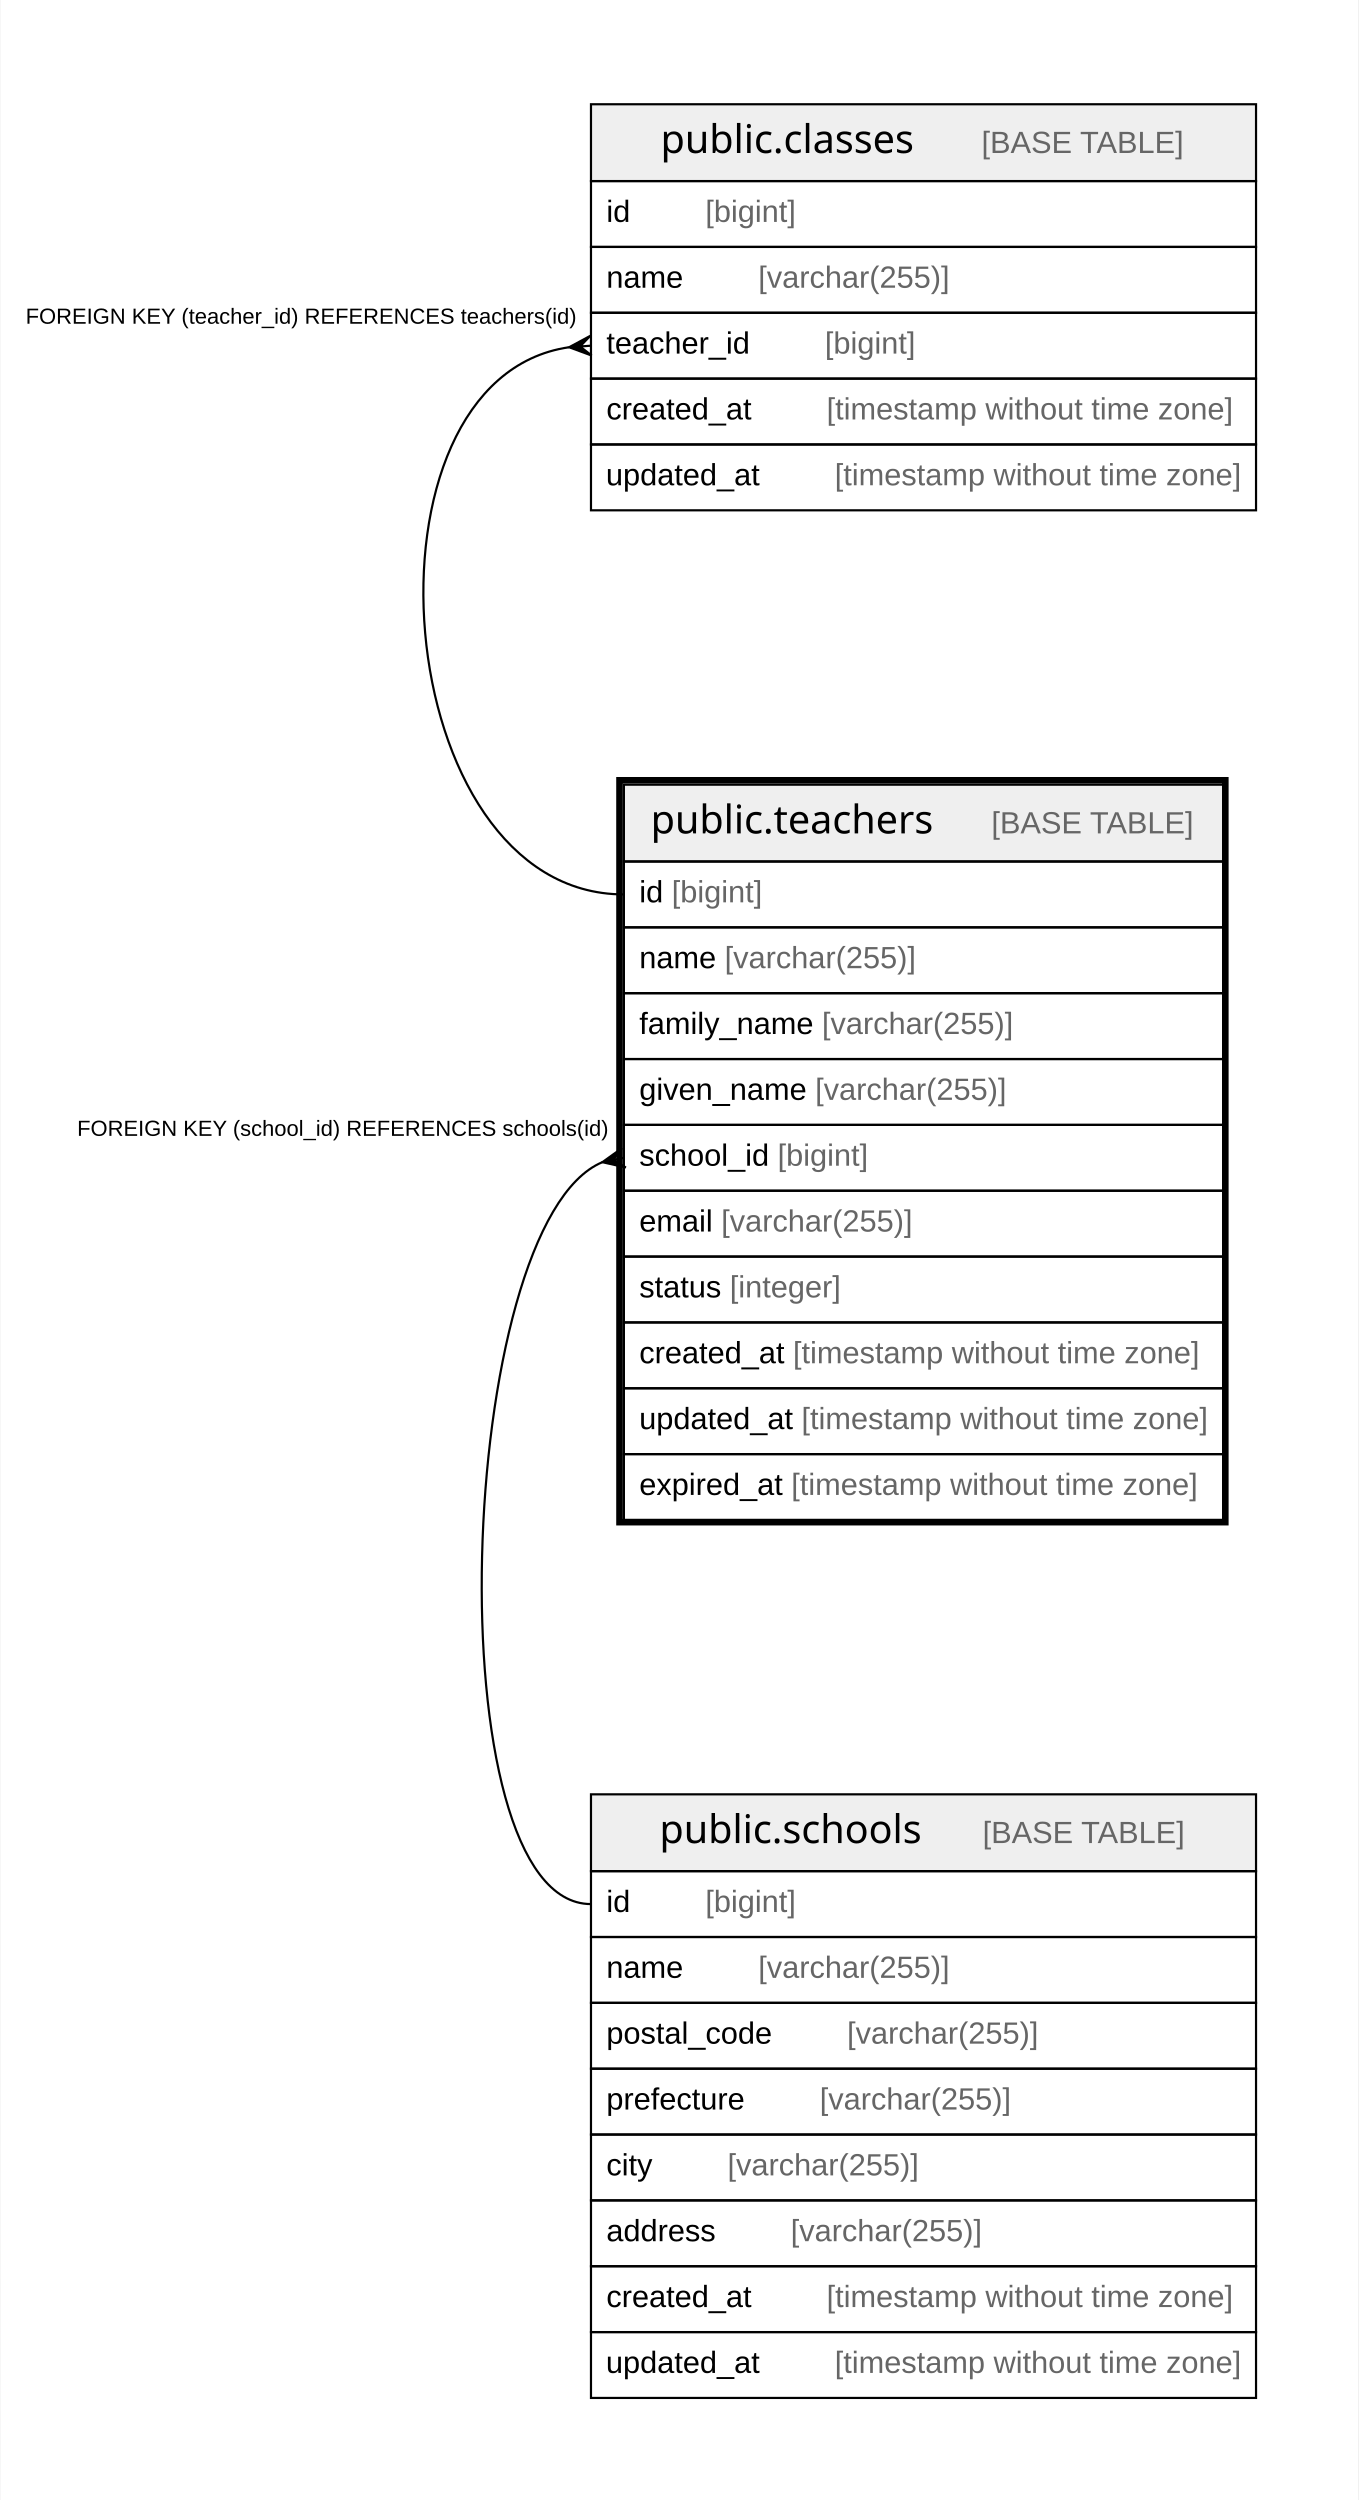
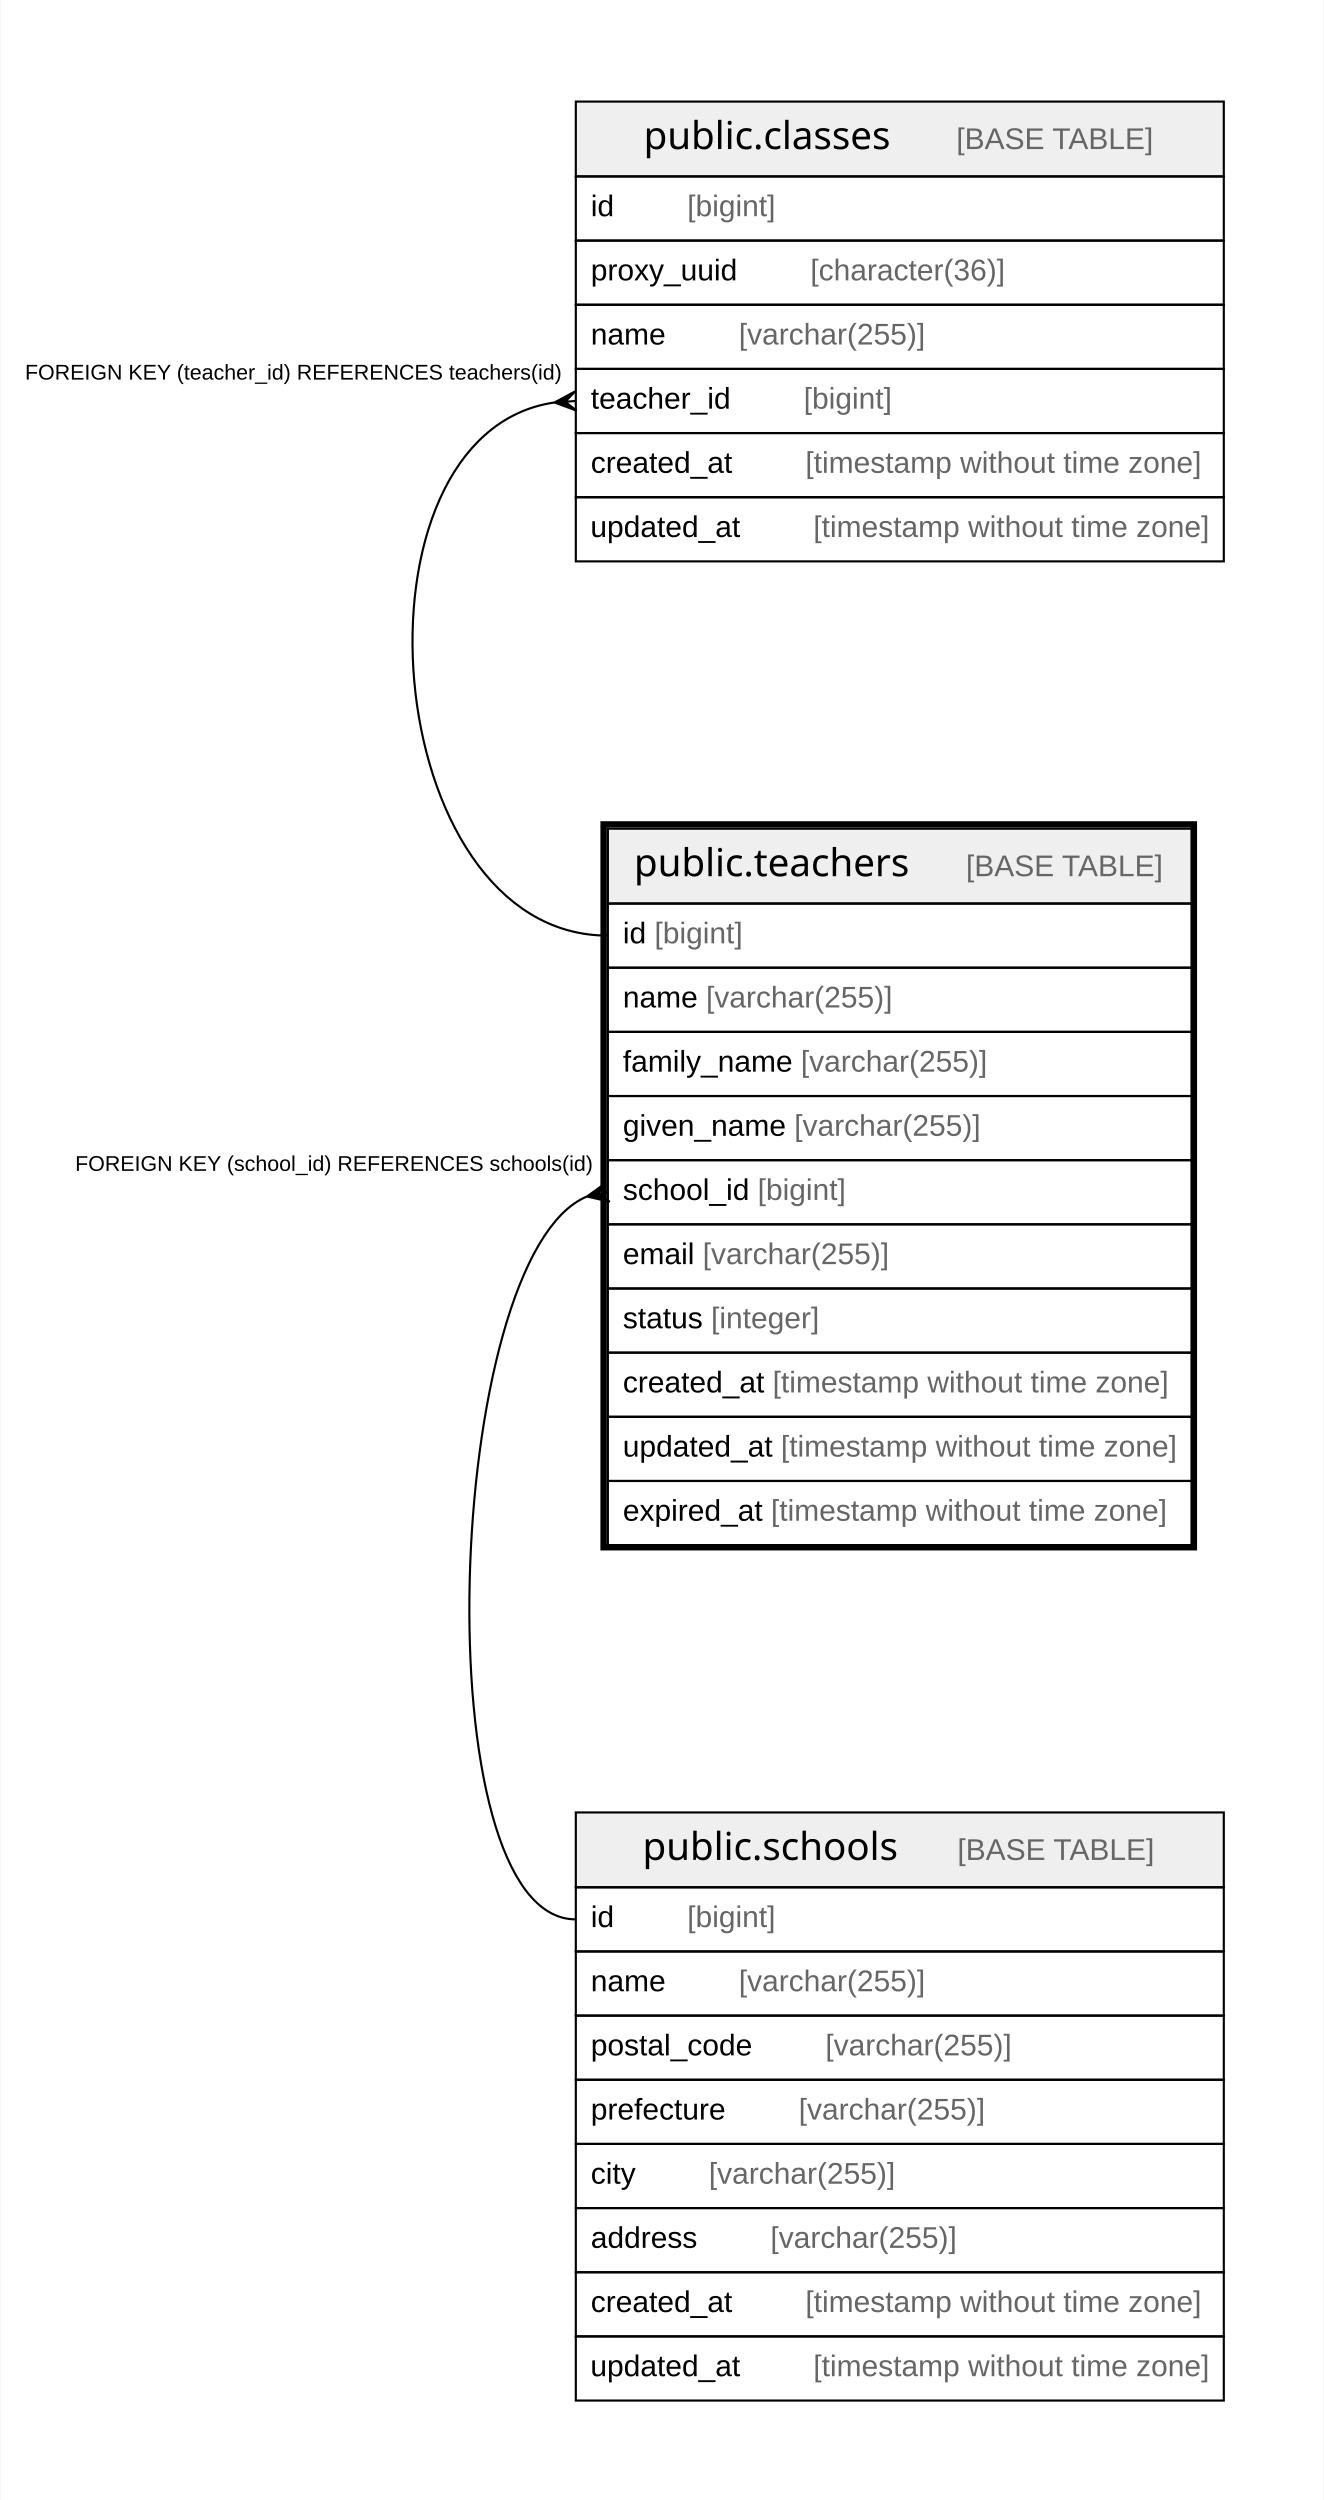
- <svg xmlns="http://www.w3.org/2000/svg" width="619pt" height="1139pt" viewBox="0.00 0.00 618.50 1139.00">
-   <g id="graph0" class="graph" transform="scale(1 1) rotate(0) translate(4 1135)">
-     <polygon fill="#ffffff" stroke="transparent" points="-4,4 -4,-1135 614.5,-1135 614.5,4 -4,4" />
+ <svg xmlns="http://www.w3.org/2000/svg" width="619pt" height="1169pt" viewBox="0.00 0.00 618.50 1169.00">
+   <g id="graph0" class="graph" transform="scale(1 1) rotate(0) translate(4 1165)">
+     <polygon fill="#ffffff" stroke="transparent" points="-4,4 -4,-1165 614.5,-1165 614.5,4 -4,4" />
    <g id="node1" class="node">
      <polygon fill="#efefef" stroke="transparent" points="280,-742.5 280,-777.5 553,-777.5 553,-742.5 280,-742.5" />
      <polygon fill="none" stroke="#000000" points="280,-742.5 280,-777.5 553,-777.5 553,-742.5 280,-742.5" />
      <text text-anchor="start" x="292.202" y="-755.3" font-family="Arial Bold" font-size="18.00" fill="#000000">public.teachers</text>
      <text text-anchor="start" x="413.23" y="-755.3" font-family="Arial" font-size="14.00" fill="#000000">    </text>
      <text text-anchor="start" x="447.435" y="-755.3" font-family="Arial" font-size="14.00" fill="#666666">[BASE TABLE]</text>
      <polygon fill="none" stroke="#000000" points="280,-712.5 280,-742.5 553,-742.5 553,-712.5 280,-712.5" />
      <text text-anchor="start" x="287" y="-723.9" font-family="Arial" font-size="14.00" fill="#000000">id </text>
      <text text-anchor="start" x="301.78" y="-723.9" font-family="Arial" font-size="14.00" fill="#666666">[bigint]</text>
      <polygon fill="none" stroke="#000000" points="280,-682.5 280,-712.5 553,-712.5 553,-682.5 280,-682.5" />
      <text text-anchor="start" x="287" y="-693.9" font-family="Arial" font-size="14.00" fill="#000000">name </text>
      <text text-anchor="start" x="325.899" y="-693.9" font-family="Arial" font-size="14.00" fill="#666666">[varchar(255)]</text>
      <polygon fill="none" stroke="#000000" points="280,-652.5 280,-682.5 553,-682.5 553,-652.5 280,-652.5" />
      <text text-anchor="start" x="287" y="-663.9" font-family="Arial" font-size="14.00" fill="#000000">family_name </text>
      <text text-anchor="start" x="370.229" y="-663.9" font-family="Arial" font-size="14.00" fill="#666666">[varchar(255)]</text>
      <polygon fill="none" stroke="#000000" points="280,-622.5 280,-652.5 553,-652.5 553,-622.5 280,-622.5" />
      <text text-anchor="start" x="287" y="-633.9" font-family="Arial" font-size="14.00" fill="#000000">given_name </text>
      <text text-anchor="start" x="367.136" y="-633.9" font-family="Arial" font-size="14.00" fill="#666666">[varchar(255)]</text>
      <polygon fill="none" stroke="#000000" points="280,-592.5 280,-622.5 553,-622.5 553,-592.5 280,-592.5" />
      <text text-anchor="start" x="287" y="-603.9" font-family="Arial" font-size="14.00" fill="#000000">school_id </text>
      <text text-anchor="start" x="350.017" y="-603.9" font-family="Arial" font-size="14.00" fill="#666666">[bigint]</text>
      <polygon fill="none" stroke="#000000" points="280,-562.5 280,-592.5 553,-592.5 553,-562.5 280,-562.5" />
      <text text-anchor="start" x="287" y="-573.9" font-family="Arial" font-size="14.00" fill="#000000">email </text>
      <text text-anchor="start" x="324.33" y="-573.9" font-family="Arial" font-size="14.00" fill="#666666">[varchar(255)]</text>
      <polygon fill="none" stroke="#000000" points="280,-532.5 280,-562.5 553,-562.5 553,-532.5 280,-532.5" />
      <text text-anchor="start" x="287" y="-543.9" font-family="Arial" font-size="14.00" fill="#000000">status </text>
      <text text-anchor="start" x="328.237" y="-543.9" font-family="Arial" font-size="14.00" fill="#666666">[integer]</text>
      <polygon fill="none" stroke="#000000" points="280,-502.5 280,-532.5 553,-532.5 553,-502.5 280,-502.5" />
      <text text-anchor="start" x="287" y="-513.9" font-family="Arial" font-size="14.00" fill="#000000">created_at </text>
      <text text-anchor="start" x="357.028" y="-513.9" font-family="Arial" font-size="14.00" fill="#666666">[timestamp without time zone]</text>
      <polygon fill="none" stroke="#000000" points="280,-472.5 280,-502.5 553,-502.5 553,-472.5 280,-472.5" />
      <text text-anchor="start" x="286.964" y="-483.9" font-family="Arial" font-size="14.00" fill="#000000">updated_at </text>
      <text text-anchor="start" x="360.896" y="-483.9" font-family="Arial" font-size="14.00" fill="#666666">[timestamp without time zone]</text>
      <polygon fill="none" stroke="#000000" points="280,-442.5 280,-472.5 553,-472.5 553,-442.5 280,-442.5" />
      <text text-anchor="start" x="287" y="-453.9" font-family="Arial" font-size="14.00" fill="#000000">expired_at </text>
      <text text-anchor="start" x="356.244" y="-453.9" font-family="Arial" font-size="14.00" fill="#666666">[timestamp without time zone]</text>
      <polygon fill="none" stroke="#000000" stroke-width="3" points="278,-441.5 278,-779.5 554,-779.5 554,-441.5 278,-441.5" />
    </g>
    <g id="node3" class="node">
      <polygon fill="#efefef" stroke="transparent" points="265,-282.5 265,-317.5 568,-317.5 568,-282.5 265,-282.5" />
      <polygon fill="none" stroke="#000000" points="265,-282.5 265,-317.5 568,-317.5 568,-282.5 265,-282.5" />
      <text text-anchor="start" x="296.205" y="-295.3" font-family="Arial Bold" font-size="18.00" fill="#000000">public.schools</text>
      <text text-anchor="start" x="409.227" y="-295.3" font-family="Arial" font-size="14.00" fill="#000000">    </text>
      <text text-anchor="start" x="443.432" y="-295.3" font-family="Arial" font-size="14.00" fill="#666666">[BASE TABLE]</text>
      <polygon fill="none" stroke="#000000" points="265,-252.5 265,-282.5 568,-282.5 568,-252.5 265,-252.5" />
      <text text-anchor="start" x="272" y="-263.9" font-family="Arial" font-size="14.00" fill="#000000">id    </text>
      <text text-anchor="start" x="317.094" y="-263.9" font-family="Arial" font-size="14.00" fill="#666666">[bigint]</text>
      <polygon fill="none" stroke="#000000" points="265,-222.5 265,-252.5 568,-252.5 568,-222.5 265,-222.5" />
      <text text-anchor="start" x="272" y="-233.9" font-family="Arial" font-size="14.00" fill="#000000">name    </text>
      <text text-anchor="start" x="341.213" y="-233.9" font-family="Arial" font-size="14.00" fill="#666666">[varchar(255)]</text>
      <polygon fill="none" stroke="#000000" points="265,-192.5 265,-222.5 568,-222.5 568,-192.5 265,-192.5" />
      <text text-anchor="start" x="272" y="-203.9" font-family="Arial" font-size="14.00" fill="#000000">postal_code    </text>
      <text text-anchor="start" x="381.68" y="-203.9" font-family="Arial" font-size="14.00" fill="#666666">[varchar(255)]</text>
      <polygon fill="none" stroke="#000000" points="265,-162.5 265,-192.5 568,-192.5 568,-162.5 265,-162.5" />
      <text text-anchor="start" x="272" y="-173.9" font-family="Arial" font-size="14.00" fill="#000000">prefecture    </text>
      <text text-anchor="start" x="369.22" y="-173.9" font-family="Arial" font-size="14.00" fill="#666666">[varchar(255)]</text>
      <polygon fill="none" stroke="#000000" points="265,-132.5 265,-162.5 568,-162.5 568,-132.5 265,-132.5" />
      <text text-anchor="start" x="272" y="-143.9" font-family="Arial" font-size="14.00" fill="#000000">city    </text>
      <text text-anchor="start" x="327.202" y="-143.9" font-family="Arial" font-size="14.00" fill="#666666">[varchar(255)]</text>
      <polygon fill="none" stroke="#000000" points="265,-102.5 265,-132.5 568,-132.5 568,-102.5 265,-102.5" />
      <text text-anchor="start" x="272" y="-113.9" font-family="Arial" font-size="14.00" fill="#000000">address    </text>
      <text text-anchor="start" x="355.996" y="-113.9" font-family="Arial" font-size="14.00" fill="#666666">[varchar(255)]</text>
      <polygon fill="none" stroke="#000000" points="265,-72.5 265,-102.5 568,-102.5 568,-72.5 265,-72.5" />
      <text text-anchor="start" x="272" y="-83.9" font-family="Arial" font-size="14.00" fill="#000000">created_at    </text>
      <text text-anchor="start" x="372.342" y="-83.9" font-family="Arial" font-size="14.00" fill="#666666">[timestamp without time zone]</text>
      <polygon fill="none" stroke="#000000" points="265,-42.5 265,-72.5 568,-72.5 568,-42.5 265,-42.5" />
      <text text-anchor="start" x="271.807" y="-53.9" font-family="Arial" font-size="14.00" fill="#000000">updated_at    </text>
      <text text-anchor="start" x="376.053" y="-53.9" font-family="Arial" font-size="14.00" fill="#666666">[timestamp without time zone]</text>
    </g>
    <g id="edge2" class="edge">
      <path fill="none" stroke="#000000" d="M270.178,-605.503C203.206,-577.639 192.768,-267.5 265,-267.5" />
      <polygon fill="#000000" stroke="#000000" points="270.2,-605.508 279.103,-611.91 275.1,-606.504 280,-607.5 280,-607.5 280,-607.5 275.1,-606.504 280.897,-603.09 270.2,-605.508 270.2,-605.508" />
      <text text-anchor="start" x="30.886" y="-617.5" font-family="Arial" font-size="10.00" fill="#000000">FOREIGN KEY (school_id) REFERENCES schools(id)</text>
    </g>
    <g id="node2" class="node">
-       <polygon fill="#efefef" stroke="transparent" points="265,-1052.5 265,-1087.5 568,-1087.5 568,-1052.5 265,-1052.5" />
-       <polygon fill="none" stroke="#000000" points="265,-1052.5 265,-1087.5 568,-1087.5 568,-1052.5 265,-1052.5" />
-       <text text-anchor="start" x="296.708" y="-1065.3" font-family="Arial Bold" font-size="18.00" fill="#000000">public.classes</text>
-       <text text-anchor="start" x="408.724" y="-1065.3" font-family="Arial" font-size="14.00" fill="#000000">    </text>
-       <text text-anchor="start" x="442.929" y="-1065.3" font-family="Arial" font-size="14.00" fill="#666666">[BASE TABLE]</text>
+       <polygon fill="#efefef" stroke="transparent" points="265,-1082.5 265,-1117.5 568,-1117.5 568,-1082.5 265,-1082.5" />
+       <polygon fill="none" stroke="#000000" points="265,-1082.5 265,-1117.5 568,-1117.5 568,-1082.5 265,-1082.5" />
+       <text text-anchor="start" x="296.708" y="-1095.3" font-family="Arial Bold" font-size="18.00" fill="#000000">public.classes</text>
+       <text text-anchor="start" x="408.724" y="-1095.3" font-family="Arial" font-size="14.00" fill="#000000">    </text>
+       <text text-anchor="start" x="442.929" y="-1095.3" font-family="Arial" font-size="14.00" fill="#666666">[BASE TABLE]</text>
+       <polygon fill="none" stroke="#000000" points="265,-1052.5 265,-1082.5 568,-1082.5 568,-1052.5 265,-1052.5" />
+       <text text-anchor="start" x="272" y="-1063.9" font-family="Arial" font-size="14.00" fill="#000000">id    </text>
+       <text text-anchor="start" x="317.094" y="-1063.9" font-family="Arial" font-size="14.00" fill="#666666">[bigint]</text>
      <polygon fill="none" stroke="#000000" points="265,-1022.5 265,-1052.5 568,-1052.5 568,-1022.5 265,-1022.5" />
-       <text text-anchor="start" x="272" y="-1033.9" font-family="Arial" font-size="14.00" fill="#000000">id    </text>
-       <text text-anchor="start" x="317.094" y="-1033.9" font-family="Arial" font-size="14.00" fill="#666666">[bigint]</text>
+       <text text-anchor="start" x="272" y="-1033.9" font-family="Arial" font-size="14.00" fill="#000000">proxy_uuid    </text>
+       <text text-anchor="start" x="374.668" y="-1033.9" font-family="Arial" font-size="14.00" fill="#666666">[character(36)]</text>
      <polygon fill="none" stroke="#000000" points="265,-992.5 265,-1022.5 568,-1022.5 568,-992.5 265,-992.5" />
      <text text-anchor="start" x="272" y="-1003.9" font-family="Arial" font-size="14.00" fill="#000000">name    </text>
      <text text-anchor="start" x="341.213" y="-1003.9" font-family="Arial" font-size="14.00" fill="#666666">[varchar(255)]</text>
      <polygon fill="none" stroke="#000000" points="265,-962.5 265,-992.5 568,-992.5 568,-962.5 265,-962.5" />
      <text text-anchor="start" x="272" y="-973.9" font-family="Arial" font-size="14.00" fill="#000000">teacher_id    </text>
      <text text-anchor="start" x="371.558" y="-973.9" font-family="Arial" font-size="14.00" fill="#666666">[bigint]</text>
      <polygon fill="none" stroke="#000000" points="265,-932.5 265,-962.5 568,-962.5 568,-932.5 265,-932.5" />
      <text text-anchor="start" x="272" y="-943.9" font-family="Arial" font-size="14.00" fill="#000000">created_at    </text>
      <text text-anchor="start" x="372.342" y="-943.9" font-family="Arial" font-size="14.00" fill="#666666">[timestamp without time zone]</text>
      <polygon fill="none" stroke="#000000" points="265,-902.5 265,-932.5 568,-932.5 568,-902.5 265,-902.5" />
      <text text-anchor="start" x="271.807" y="-913.9" font-family="Arial" font-size="14.00" fill="#000000">updated_at    </text>
      <text text-anchor="start" x="376.053" y="-913.9" font-family="Arial" font-size="14.00" fill="#666666">[timestamp without time zone]</text>
    </g>
    <g id="edge1" class="edge">
      <path fill="none" stroke="#000000" d="M254.934,-976.783C154.721,-962.119 172.167,-727.5 280,-727.5" />
      <polygon fill="#000000" stroke="#000000" points="255.025,-976.789 264.68,-981.989 260.013,-977.145 265,-977.5 265,-977.5 265,-977.5 260.013,-977.145 265.32,-973.011 255.025,-976.789 255.025,-976.789" />
      <text text-anchor="start" x="7.438" y="-987.5" font-family="Arial" font-size="10.00" fill="#000000">FOREIGN KEY (teacher_id) REFERENCES teachers(id)</text>
    </g>
  </g>
</svg>
